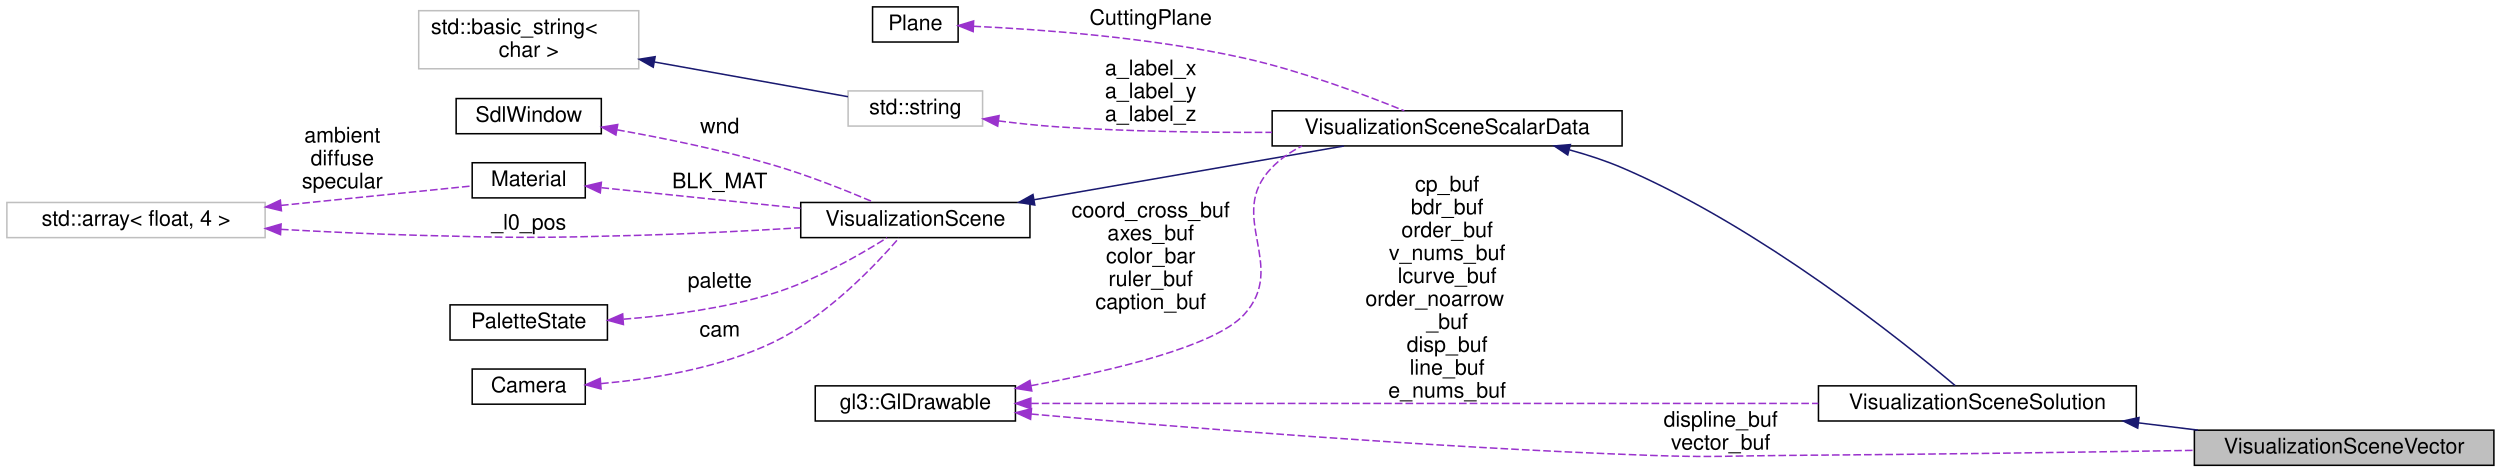
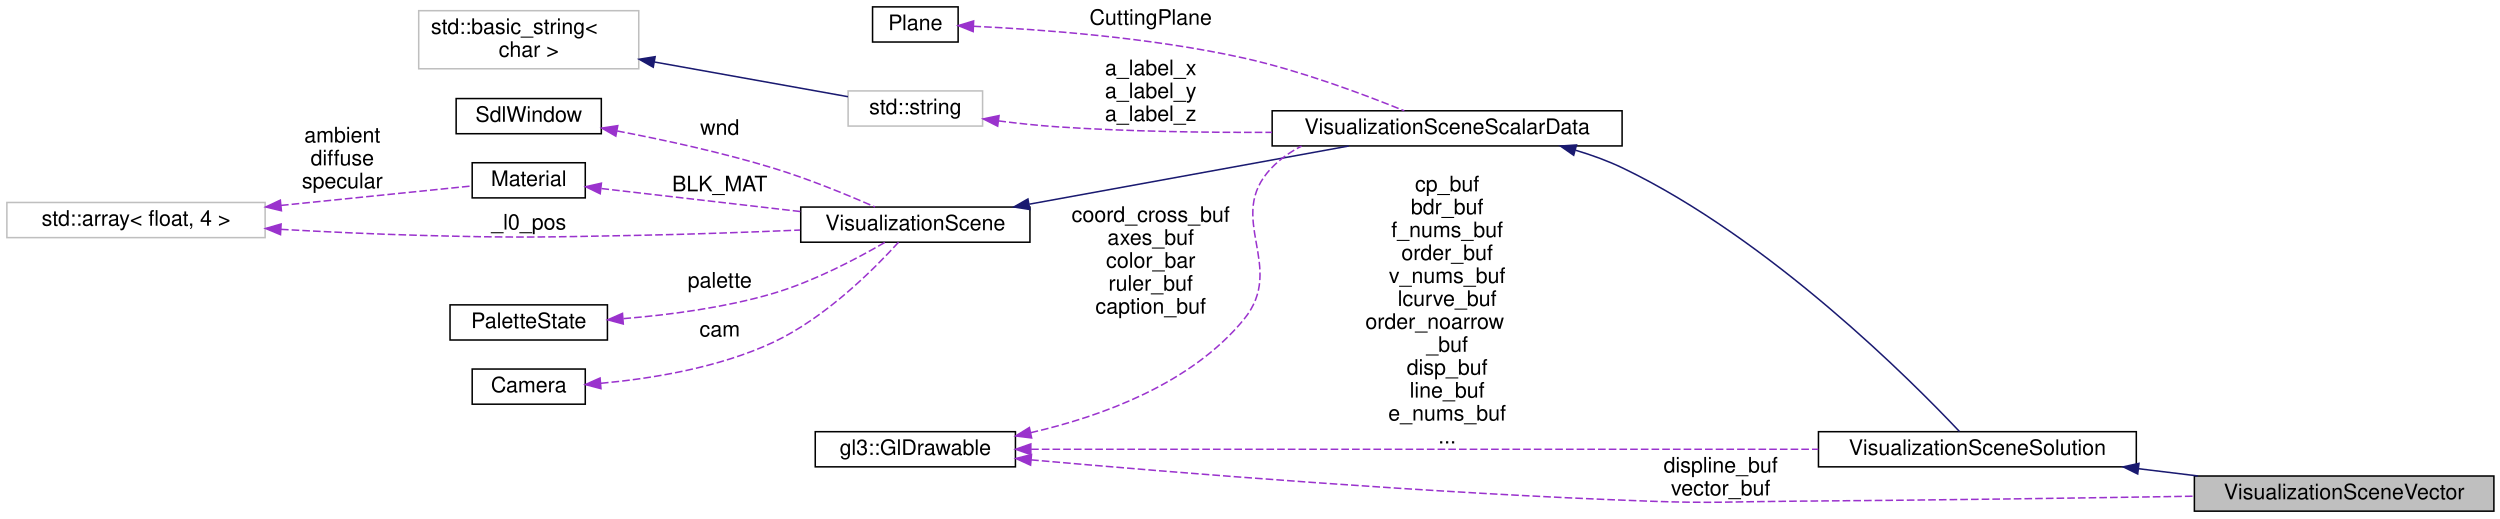
- <svg xmlns="http://www.w3.org/2000/svg" xmlns:xlink="http://www.w3.org/1999/xlink" width="1636pt" height="309pt" viewBox="0.00 0.00 1636.00 309.00">
-   <g id="graph0" class="graph" transform="scale(1 1) rotate(0) translate(4 305)">
-     <polygon fill="white" stroke="white" points="-4,5 -4,-305 1633,-305 1633,5 -4,5" />
+ <svg xmlns="http://www.w3.org/2000/svg" xmlns:xlink="http://www.w3.org/1999/xlink" width="1636pt" height="339pt" viewBox="0.00 0.00 1636.00 339.00">
+   <g id="graph0" class="graph" transform="scale(1 1) rotate(0) translate(4 335)">
+     <polygon fill="white" stroke="white" points="-4,5 -4,-335 1633,-335 1633,5 -4,5" />
    <g id="node1" class="node">
      <polygon fill="#bfbfbf" stroke="black" points="1432,-0.5 1432,-23.5 1628,-23.5 1628,-0.5 1432,-0.5" />
      <text text-anchor="middle" x="1530" y="-8.3" font-family="Helvetica,sans-Serif" font-size="14.00">VisualizationSceneVector</text>
    </g>
    <g id="node2" class="node">
      <g id="a_node2">
        <a xlink:href="classVisualizationSceneSolution.html" target="_top" xlink:title="VisualizationSceneSolution">
          <polygon fill="white" stroke="black" points="1186,-29.5 1186,-52.5 1394,-52.5 1394,-29.5 1186,-29.5" />
          <text text-anchor="middle" x="1290" y="-37.3" font-family="Helvetica,sans-Serif" font-size="14.00">VisualizationSceneSolution</text>
        </a>
      </g>
    </g>
    <g id="edge1" class="edge">
      <path fill="none" stroke="midnightblue" d="M1395.66,-28.247C1408.52,-26.68 1421.62,-25.085 1434.32,-23.537" />
      <polygon fill="midnightblue" stroke="midnightblue" points="1394.91,-24.813 1385.41,-29.497 1395.76,-31.762 1394.91,-24.813" />
    </g>
    <g id="node3" class="node">
      <g id="a_node3">
        <a xlink:href="classVisualizationSceneScalarData.html" target="_top" xlink:title="VisualizationSceneScalarData">
-           <polygon fill="white" stroke="black" points="828.5,-209.5 828.5,-232.5 1057.5,-232.5 1057.5,-209.5 828.5,-209.5" />
-           <text text-anchor="middle" x="943" y="-217.3" font-family="Helvetica,sans-Serif" font-size="14.00">VisualizationSceneScalarData</text>
+           <polygon fill="white" stroke="black" points="828.5,-239.5 828.5,-262.5 1057.5,-262.5 1057.5,-239.5 828.5,-239.5" />
+           <text text-anchor="middle" x="943" y="-247.3" font-family="Helvetica,sans-Serif" font-size="14.00">VisualizationSceneScalarData</text>
        </a>
      </g>
    </g>
    <g id="edge2" class="edge">
-       <path fill="none" stroke="midnightblue" d="M1023.09,-206.909C1035.02,-203.661 1047,-199.73 1058,-195 1148.33,-156.156 1241.38,-81.428 1275.46,-52.673" />
-       <polygon fill="midnightblue" stroke="midnightblue" points="1021.91,-203.597 1013.1,-209.48 1023.66,-210.376 1021.91,-203.597" />
+       <path fill="none" stroke="midnightblue" d="M1026.95,-236.719C1037.65,-233.543 1048.27,-229.683 1058,-225 1154.56,-178.542 1247.42,-85.302 1278.26,-52.631" />
+       <polygon fill="midnightblue" stroke="midnightblue" points="1025.81,-233.401 1017.11,-239.447 1027.68,-240.147 1025.81,-233.401" />
    </g>
    <g id="node4" class="node">
      <g id="a_node4">
        <a xlink:href="classVisualizationScene.html" target="_top" xlink:title="VisualizationScene">
-           <polygon fill="white" stroke="black" points="520,-149.5 520,-172.5 670,-172.5 670,-149.5 520,-149.5" />
-           <text text-anchor="middle" x="595" y="-157.3" font-family="Helvetica,sans-Serif" font-size="14.00">VisualizationScene</text>
+           <polygon fill="white" stroke="black" points="520,-176.5 520,-199.5 670,-199.5 670,-176.5 520,-176.5" />
+           <text text-anchor="middle" x="595" y="-184.3" font-family="Helvetica,sans-Serif" font-size="14.00">VisualizationScene</text>
        </a>
      </g>
    </g>
    <g id="edge3" class="edge">
-       <path fill="none" stroke="midnightblue" d="M672.639,-174.29C733.425,-184.831 817.516,-199.413 875.493,-209.467" />
-       <polygon fill="midnightblue" stroke="midnightblue" points="673.163,-170.829 662.712,-172.569 671.967,-177.726 673.163,-170.829" />
+       <path fill="none" stroke="midnightblue" d="M669.582,-201.398C731.677,-212.704 819.639,-228.72 878.648,-239.465" />
+       <polygon fill="midnightblue" stroke="midnightblue" points="669.927,-197.903 659.462,-199.555 668.673,-204.79 669.927,-197.903" />
    </g>
    <g id="node5" class="node">
      <g id="a_node5">
        <a xlink:href="classSdlWindow.html" target="_top" xlink:title="SdlWindow">
-           <polygon fill="white" stroke="black" points="294.5,-217.5 294.5,-240.5 389.5,-240.5 389.5,-217.5 294.5,-217.5" />
-           <text text-anchor="middle" x="342" y="-225.3" font-family="Helvetica,sans-Serif" font-size="14.00">SdlWindow</text>
+           <polygon fill="white" stroke="black" points="294.5,-247.5 294.5,-270.5 389.5,-270.5 389.5,-247.5 294.5,-247.5" />
+           <text text-anchor="middle" x="342" y="-255.3" font-family="Helvetica,sans-Serif" font-size="14.00">SdlWindow</text>
        </a>
      </g>
    </g>
    <g id="edge4" class="edge">
-       <path fill="none" stroke="#9a32cd" stroke-dasharray="5,2" d="M399.851,-220.04C430.437,-214.6 468.626,-206.807 502,-197 524.709,-190.327 549.669,-180.387 567.854,-172.642" />
-       <polygon fill="#9a32cd" stroke="#9a32cd" points="399.038,-216.629 389.788,-221.794 400.24,-223.525 399.038,-216.629" />
-       <text text-anchor="middle" x="467" y="-217.8" font-family="Helvetica,sans-Serif" font-size="14.00"> wnd</text>
+       <path fill="none" stroke="#9a32cd" stroke-dasharray="5,2" d="M399.87,-249.295C430.461,-243.462 468.65,-235.189 502,-225 525.05,-217.958 550.404,-207.552 568.648,-199.568" />
+       <polygon fill="#9a32cd" stroke="#9a32cd" points="398.99,-245.899 389.805,-251.179 400.278,-252.78 398.99,-245.899" />
+       <text text-anchor="middle" x="467" y="-246.8" font-family="Helvetica,sans-Serif" font-size="14.00"> wnd</text>
    </g>
    <g id="node6" class="node">
      <g id="a_node6">
        <a xlink:href="structMaterial.html" target="_top" xlink:title="Material">
-           <polygon fill="white" stroke="black" points="305,-175.5 305,-198.5 379,-198.5 379,-175.5 305,-175.5" />
-           <text text-anchor="middle" x="342" y="-183.3" font-family="Helvetica,sans-Serif" font-size="14.00">Material</text>
+           <polygon fill="white" stroke="black" points="305,-205.5 305,-228.5 379,-228.5 379,-205.5 305,-205.5" />
+           <text text-anchor="middle" x="342" y="-213.3" font-family="Helvetica,sans-Serif" font-size="14.00">Material</text>
        </a>
      </g>
    </g>
    <g id="edge5" class="edge">
-       <path fill="none" stroke="#9a32cd" stroke-dasharray="5,2" d="M389.596,-182.173C426.165,-178.385 477.773,-173.039 519.982,-168.667" />
-       <polygon fill="#9a32cd" stroke="#9a32cd" points="388.816,-178.735 379.229,-183.247 389.537,-185.698 388.816,-178.735" />
-       <text text-anchor="middle" x="467" y="-181.8" font-family="Helvetica,sans-Serif" font-size="14.00"> BLK_MAT</text>
+       <path fill="none" stroke="#9a32cd" stroke-dasharray="5,2" d="M389.596,-211.616C426.165,-207.391 477.773,-201.429 519.982,-196.552" />
+       <polygon fill="#9a32cd" stroke="#9a32cd" points="388.762,-208.189 379.229,-212.814 389.565,-215.143 388.762,-208.189" />
+       <text text-anchor="middle" x="467" y="-209.8" font-family="Helvetica,sans-Serif" font-size="14.00"> BLK_MAT</text>
    </g>
    <g id="node7" class="node">
-       <polygon fill="white" stroke="#bfbfbf" points="0.5,-149.5 0.5,-172.5 169.5,-172.5 169.5,-149.5 0.5,-149.5" />
-       <text text-anchor="middle" x="85" y="-157.3" font-family="Helvetica,sans-Serif" font-size="14.00">std::array&lt; float, 4 &gt;</text>
+       <polygon fill="white" stroke="#bfbfbf" points="0.5,-179.5 0.5,-202.5 169.5,-202.5 169.5,-179.5 0.5,-179.5" />
+       <text text-anchor="middle" x="85" y="-187.3" font-family="Helvetica,sans-Serif" font-size="14.00">std::array&lt; float, 4 &gt;</text>
    </g>
    <g id="edge6" class="edge">
-       <path fill="none" stroke="#9a32cd" stroke-dasharray="5,2" d="M179.886,-170.573C223.315,-175.001 272.347,-180 304.793,-183.308" />
-       <polygon fill="#9a32cd" stroke="#9a32cd" points="180.153,-167.082 169.85,-169.549 179.443,-174.046 180.153,-167.082" />
-       <text text-anchor="middle" x="220" y="-211.8" font-family="Helvetica,sans-Serif" font-size="14.00"> ambient</text>
-       <text text-anchor="middle" x="220" y="-196.8" font-family="Helvetica,sans-Serif" font-size="14.00">diffuse</text>
-       <text text-anchor="middle" x="220" y="-181.8" font-family="Helvetica,sans-Serif" font-size="14.00">specular</text>
+       <path fill="none" stroke="#9a32cd" stroke-dasharray="5,2" d="M179.886,-200.573C223.315,-205.001 272.347,-210 304.793,-213.308" />
+       <polygon fill="#9a32cd" stroke="#9a32cd" points="180.153,-197.082 169.85,-199.549 179.443,-204.046 180.153,-197.082" />
+       <text text-anchor="middle" x="220" y="-241.8" font-family="Helvetica,sans-Serif" font-size="14.00"> ambient</text>
+       <text text-anchor="middle" x="220" y="-226.8" font-family="Helvetica,sans-Serif" font-size="14.00">diffuse</text>
+       <text text-anchor="middle" x="220" y="-211.8" font-family="Helvetica,sans-Serif" font-size="14.00">specular</text>
    </g>
    <g id="edge9" class="edge">
-       <path fill="none" stroke="#9a32cd" stroke-dasharray="5,2" d="M179.859,-154.914C208.756,-153.305 240.678,-151.796 270,-151 333.976,-149.263 350.025,-149.224 414,-151 448.728,-151.964 487.181,-153.972 519.599,-155.937" />
-       <polygon fill="#9a32cd" stroke="#9a32cd" points="179.559,-151.425 169.773,-155.486 179.955,-158.414 179.559,-151.425" />
-       <text text-anchor="middle" x="342" y="-154.8" font-family="Helvetica,sans-Serif" font-size="14.00"> _l0_pos</text>
+       <path fill="none" stroke="#9a32cd" stroke-dasharray="5,2" d="M179.859,-184.914C208.756,-183.305 240.678,-181.796 270,-181 333.976,-179.263 350.012,-179.756 414,-181 448.707,-181.675 487.157,-183.08 519.58,-184.456" />
+       <polygon fill="#9a32cd" stroke="#9a32cd" points="179.559,-181.425 169.773,-185.486 179.955,-188.414 179.559,-181.425" />
+       <text text-anchor="middle" x="342" y="-184.8" font-family="Helvetica,sans-Serif" font-size="14.00"> _l0_pos</text>
    </g>
    <g id="node8" class="node">
      <g id="a_node8">
        <a xlink:href="classPaletteState.html" target="_top" xlink:title="PaletteState">
-           <polygon fill="white" stroke="black" points="290.5,-82.5 290.5,-105.5 393.5,-105.5 393.5,-82.5 290.5,-82.5" />
-           <text text-anchor="middle" x="342" y="-90.3" font-family="Helvetica,sans-Serif" font-size="14.00">PaletteState</text>
+           <polygon fill="white" stroke="black" points="290.5,-112.5 290.5,-135.5 393.5,-135.5 393.5,-112.5 290.5,-112.5" />
+           <text text-anchor="middle" x="342" y="-120.3" font-family="Helvetica,sans-Serif" font-size="14.00">PaletteState</text>
        </a>
      </g>
    </g>
    <g id="edge7" class="edge">
-       <path fill="none" stroke="#9a32cd" stroke-dasharray="5,2" d="M404.076,-96.131C434.107,-98.472 470.52,-103.265 502,-113 529.538,-121.516 558.591,-138.137 576.508,-149.405" />
-       <polygon fill="#9a32cd" stroke="#9a32cd" points="403.961,-92.614 393.739,-95.401 403.468,-99.597 403.961,-92.614" />
-       <text text-anchor="middle" x="467" y="-116.8" font-family="Helvetica,sans-Serif" font-size="14.00"> palette</text>
+       <path fill="none" stroke="#9a32cd" stroke-dasharray="5,2" d="M403.969,-126.485C433.974,-128.912 470.396,-133.675 502,-143 528.604,-150.85 556.947,-165.843 575.031,-176.358" />
+       <polygon fill="#9a32cd" stroke="#9a32cd" points="403.873,-122.969 393.642,-125.721 403.357,-129.95 403.873,-122.969" />
+       <text text-anchor="middle" x="467" y="-146.8" font-family="Helvetica,sans-Serif" font-size="14.00"> palette</text>
    </g>
    <g id="node9" class="node">
      <g id="a_node9">
        <a xlink:href="classCamera.html" target="_top" xlink:title="Camera">
-           <polygon fill="white" stroke="black" points="305,-40.5 305,-63.5 379,-63.5 379,-40.5 305,-40.5" />
-           <text text-anchor="middle" x="342" y="-48.3" font-family="Helvetica,sans-Serif" font-size="14.00">Camera</text>
+           <polygon fill="white" stroke="black" points="305,-70.5 305,-93.5 379,-93.5 379,-70.5 305,-70.5" />
+           <text text-anchor="middle" x="342" y="-78.3" font-family="Helvetica,sans-Serif" font-size="14.00">Camera</text>
        </a>
      </g>
    </g>
    <g id="edge8" class="edge">
-       <path fill="none" stroke="#9a32cd" stroke-dasharray="5,2" d="M389.324,-53.964C422.163,-56.872 466.515,-63.943 502,-81 536.911,-97.781 568.922,-131.451 584.34,-149.288" />
-       <polygon fill="#9a32cd" stroke="#9a32cd" points="389.336,-50.455 379.092,-53.159 388.787,-57.433 389.336,-50.455" />
-       <text text-anchor="middle" x="467" y="-84.8" font-family="Helvetica,sans-Serif" font-size="14.00"> cam</text>
+       <path fill="none" stroke="#9a32cd" stroke-dasharray="5,2" d="M389.226,-84.17C422.019,-87.175 466.356,-94.278 502,-111 536.319,-127.1 568.34,-159.226 583.985,-176.454" />
+       <polygon fill="#9a32cd" stroke="#9a32cd" points="389.263,-80.661 379.01,-83.331 388.69,-87.638 389.263,-80.661" />
+       <text text-anchor="middle" x="467" y="-114.8" font-family="Helvetica,sans-Serif" font-size="14.00"> cam</text>
    </g>
    <g id="node10" class="node">
      <g id="a_node10">
        <a xlink:href="classgl3_1_1GlDrawable.html" target="_top" xlink:title="gl3::GlDrawable">
          <polygon fill="white" stroke="black" points="529.5,-29.5 529.5,-52.5 660.5,-52.5 660.5,-29.5 529.5,-29.5" />
          <text text-anchor="middle" x="595" y="-37.3" font-family="Helvetica,sans-Serif" font-size="14.00">gl3::GlDrawable</text>
        </a>
      </g>
    </g>
    <g id="edge10" class="edge">
-       <path fill="none" stroke="#9a32cd" stroke-dasharray="5,2" d="M670.632,-52.602C724.516,-62.517 791.006,-78.436 810,-99 839.454,-130.889 797.907,-163.713 828,-195 833.77,-200.999 840.615,-205.743 848.044,-209.48" />
-       <polygon fill="#9a32cd" stroke="#9a32cd" points="671.193,-49.147 660.731,-50.821 669.953,-56.037 671.193,-49.147" />
-       <text text-anchor="middle" x="749" y="-162.8" font-family="Helvetica,sans-Serif" font-size="14.00"> coord_cross_buf</text>
-       <text text-anchor="middle" x="749" y="-147.8" font-family="Helvetica,sans-Serif" font-size="14.00">axes_buf</text>
-       <text text-anchor="middle" x="749" y="-132.8" font-family="Helvetica,sans-Serif" font-size="14.00">color_bar</text>
-       <text text-anchor="middle" x="749" y="-117.8" font-family="Helvetica,sans-Serif" font-size="14.00">ruler_buf</text>
-       <text text-anchor="middle" x="749" y="-102.8" font-family="Helvetica,sans-Serif" font-size="14.00">caption_buf</text>
+       <path fill="none" stroke="#9a32cd" stroke-dasharray="5,2" d="M670.441,-51.835C717.445,-62.631 775.59,-83.991 810,-126 838.338,-160.597 797.087,-192.683 828,-225 833.683,-230.941 840.421,-235.653 847.738,-239.376" />
+       <polygon fill="#9a32cd" stroke="#9a32cd" points="671.108,-48.398 660.592,-49.688 669.617,-55.238 671.108,-48.398" />
+       <text text-anchor="middle" x="749" y="-189.8" font-family="Helvetica,sans-Serif" font-size="14.00"> coord_cross_buf</text>
+       <text text-anchor="middle" x="749" y="-174.8" font-family="Helvetica,sans-Serif" font-size="14.00">axes_buf</text>
+       <text text-anchor="middle" x="749" y="-159.8" font-family="Helvetica,sans-Serif" font-size="14.00">color_bar</text>
+       <text text-anchor="middle" x="749" y="-144.8" font-family="Helvetica,sans-Serif" font-size="14.00">ruler_buf</text>
+       <text text-anchor="middle" x="749" y="-129.8" font-family="Helvetica,sans-Serif" font-size="14.00">caption_buf</text>
    </g>
    <g id="edge14" class="edge">
      <path fill="none" stroke="#9a32cd" stroke-dasharray="5,2" d="M670.762,-41C795.159,-41 1044.87,-41 1185.9,-41" />
      <polygon fill="#9a32cd" stroke="#9a32cd" points="670.573,-37.5 660.573,-41 670.573,-44.5 670.573,-37.5" />
-       <text text-anchor="middle" x="943" y="-179.8" font-family="Helvetica,sans-Serif" font-size="14.00"> cp_buf</text>
-       <text text-anchor="middle" x="943" y="-164.8" font-family="Helvetica,sans-Serif" font-size="14.00">bdr_buf</text>
-       <text text-anchor="middle" x="943" y="-149.8" font-family="Helvetica,sans-Serif" font-size="14.00">order_buf</text>
-       <text text-anchor="middle" x="943" y="-134.8" font-family="Helvetica,sans-Serif" font-size="14.00">v_nums_buf</text>
-       <text text-anchor="middle" x="943" y="-119.8" font-family="Helvetica,sans-Serif" font-size="14.00">lcurve_buf</text>
-       <text text-anchor="start" x="889.5" y="-104.8" font-family="Helvetica,sans-Serif" font-size="14.00">order_noarrow</text>
-       <text text-anchor="middle" x="943" y="-89.8" font-family="Helvetica,sans-Serif" font-size="14.00">_buf</text>
-       <text text-anchor="middle" x="943" y="-74.8" font-family="Helvetica,sans-Serif" font-size="14.00">disp_buf</text>
-       <text text-anchor="middle" x="943" y="-59.8" font-family="Helvetica,sans-Serif" font-size="14.00">line_buf</text>
-       <text text-anchor="middle" x="943" y="-44.8" font-family="Helvetica,sans-Serif" font-size="14.00">e_nums_buf</text>
+       <text text-anchor="middle" x="943" y="-209.8" font-family="Helvetica,sans-Serif" font-size="14.00"> cp_buf</text>
+       <text text-anchor="middle" x="943" y="-194.8" font-family="Helvetica,sans-Serif" font-size="14.00">bdr_buf</text>
+       <text text-anchor="middle" x="943" y="-179.8" font-family="Helvetica,sans-Serif" font-size="14.00">f_nums_buf</text>
+       <text text-anchor="middle" x="943" y="-164.8" font-family="Helvetica,sans-Serif" font-size="14.00">order_buf</text>
+       <text text-anchor="middle" x="943" y="-149.8" font-family="Helvetica,sans-Serif" font-size="14.00">v_nums_buf</text>
+       <text text-anchor="middle" x="943" y="-134.8" font-family="Helvetica,sans-Serif" font-size="14.00">lcurve_buf</text>
+       <text text-anchor="start" x="889.5" y="-119.8" font-family="Helvetica,sans-Serif" font-size="14.00">order_noarrow</text>
+       <text text-anchor="middle" x="943" y="-104.8" font-family="Helvetica,sans-Serif" font-size="14.00">_buf</text>
+       <text text-anchor="middle" x="943" y="-89.8" font-family="Helvetica,sans-Serif" font-size="14.00">disp_buf</text>
+       <text text-anchor="middle" x="943" y="-74.8" font-family="Helvetica,sans-Serif" font-size="14.00">line_buf</text>
+       <text text-anchor="middle" x="943" y="-59.8" font-family="Helvetica,sans-Serif" font-size="14.00">e_nums_buf</text>
+       <text text-anchor="middle" x="943" y="-44.8" font-family="Helvetica,sans-Serif" font-size="14.00">...</text>
    </g>
    <g id="edge15" class="edge">
      <path fill="none" stroke="#9a32cd" stroke-dasharray="5,2" d="M670.768,-34.059C765.113,-25.679 932.411,-12.079 1076,-7 1116.86,-5.555 1127.11,-6.717 1168,-7 1257.32,-7.619 1359.05,-9.098 1431.71,-10.288" />
      <polygon fill="#9a32cd" stroke="#9a32cd" points="670.399,-30.578 660.75,-34.953 671.022,-37.55 670.399,-30.578" />
      <text text-anchor="middle" x="1122" y="-25.8" font-family="Helvetica,sans-Serif" font-size="14.00"> displine_buf</text>
      <text text-anchor="middle" x="1122" y="-10.8" font-family="Helvetica,sans-Serif" font-size="14.00">vector_buf</text>
    </g>
    <g id="node11" class="node">
      <g id="a_node11">
        <a xlink:href="classPlane.html" target="_top" xlink:title="Plane">
-           <polygon fill="white" stroke="black" points="567,-277.5 567,-300.5 623,-300.5 623,-277.5 567,-277.5" />
-           <text text-anchor="middle" x="595" y="-285.3" font-family="Helvetica,sans-Serif" font-size="14.00">Plane</text>
+           <polygon fill="white" stroke="black" points="567,-307.5 567,-330.5 623,-330.5 623,-307.5 567,-307.5" />
+           <text text-anchor="middle" x="595" y="-315.3" font-family="Helvetica,sans-Serif" font-size="14.00">Plane</text>
        </a>
      </g>
    </g>
    <g id="edge11" class="edge">
-       <path fill="none" stroke="#9a32cd" stroke-dasharray="5,2" d="M633.014,-287.807C676.012,-285.821 748.87,-280.598 810,-267 847.311,-258.7 888.675,-243.202 914.983,-232.503" />
-       <polygon fill="#9a32cd" stroke="#9a32cd" points="632.852,-284.31 623.011,-288.235 633.151,-291.304 632.852,-284.31" />
-       <text text-anchor="middle" x="749" y="-288.8" font-family="Helvetica,sans-Serif" font-size="14.00"> CuttingPlane</text>
+       <path fill="none" stroke="#9a32cd" stroke-dasharray="5,2" d="M633.014,-317.807C676.012,-315.821 748.87,-310.598 810,-297 847.311,-288.7 888.675,-273.202 914.983,-262.503" />
+       <polygon fill="#9a32cd" stroke="#9a32cd" points="632.852,-314.31 623.011,-318.235 633.151,-321.304 632.852,-314.31" />
+       <text text-anchor="middle" x="749" y="-318.8" font-family="Helvetica,sans-Serif" font-size="14.00"> CuttingPlane</text>
    </g>
    <g id="node12" class="node">
      <g id="a_node12">
        <a xlink:title="STL class. ">
-           <polygon fill="white" stroke="#bfbfbf" points="551,-222.5 551,-245.5 639,-245.5 639,-222.5 551,-222.5" />
-           <text text-anchor="middle" x="595" y="-230.3" font-family="Helvetica,sans-Serif" font-size="14.00">std::string</text>
+           <polygon fill="white" stroke="#bfbfbf" points="551,-252.5 551,-275.5 639,-275.5 639,-252.5 551,-252.5" />
+           <text text-anchor="middle" x="595" y="-260.3" font-family="Helvetica,sans-Serif" font-size="14.00">std::string</text>
        </a>
      </g>
    </g>
    <g id="edge12" class="edge">
-       <path fill="none" stroke="#9a32cd" stroke-dasharray="5,2" d="M649.344,-225.887C661.986,-224.285 675.445,-222.84 688,-222 733.869,-218.93 784.502,-218.195 828.411,-218.402" />
-       <polygon fill="#9a32cd" stroke="#9a32cd" points="648.869,-222.419 639.412,-227.197 649.784,-229.359 648.869,-222.419" />
-       <text text-anchor="middle" x="749" y="-255.8" font-family="Helvetica,sans-Serif" font-size="14.00"> a_label_x</text>
-       <text text-anchor="middle" x="749" y="-240.8" font-family="Helvetica,sans-Serif" font-size="14.00">a_label_y</text>
-       <text text-anchor="middle" x="749" y="-225.8" font-family="Helvetica,sans-Serif" font-size="14.00">a_label_z</text>
+       <path fill="none" stroke="#9a32cd" stroke-dasharray="5,2" d="M649.344,-255.887C661.986,-254.285 675.445,-252.84 688,-252 733.869,-248.93 784.502,-248.195 828.411,-248.402" />
+       <polygon fill="#9a32cd" stroke="#9a32cd" points="648.869,-252.419 639.412,-257.197 649.784,-259.359 648.869,-252.419" />
+       <text text-anchor="middle" x="749" y="-285.8" font-family="Helvetica,sans-Serif" font-size="14.00"> a_label_x</text>
+       <text text-anchor="middle" x="749" y="-270.8" font-family="Helvetica,sans-Serif" font-size="14.00">a_label_y</text>
+       <text text-anchor="middle" x="749" y="-255.8" font-family="Helvetica,sans-Serif" font-size="14.00">a_label_z</text>
    </g>
    <g id="node13" class="node">
-       <polygon fill="white" stroke="#bfbfbf" points="270,-260 270,-298 414,-298 414,-260 270,-260" />
-       <text text-anchor="start" x="278" y="-282.8" font-family="Helvetica,sans-Serif" font-size="14.00">std::basic_string&lt;</text>
-       <text text-anchor="middle" x="342" y="-267.8" font-family="Helvetica,sans-Serif" font-size="14.00"> char &gt;</text>
+       <polygon fill="white" stroke="#bfbfbf" points="270,-290 270,-328 414,-328 414,-290 270,-290" />
+       <text text-anchor="start" x="278" y="-312.8" font-family="Helvetica,sans-Serif" font-size="14.00">std::basic_string&lt;</text>
+       <text text-anchor="middle" x="342" y="-297.8" font-family="Helvetica,sans-Serif" font-size="14.00"> char &gt;</text>
    </g>
    <g id="edge13" class="edge">
-       <path fill="none" stroke="midnightblue" d="M424.236,-264.436C466.398,-256.877 516.204,-247.947 550.923,-241.723" />
-       <polygon fill="midnightblue" stroke="midnightblue" points="423.481,-261.015 414.255,-266.225 424.716,-267.905 423.481,-261.015" />
+       <path fill="none" stroke="midnightblue" d="M424.236,-294.436C466.398,-286.877 516.204,-277.947 550.923,-271.723" />
+       <polygon fill="midnightblue" stroke="midnightblue" points="423.481,-291.015 414.255,-296.225 424.716,-297.905 423.481,-291.015" />
    </g>
  </g>
</svg>
